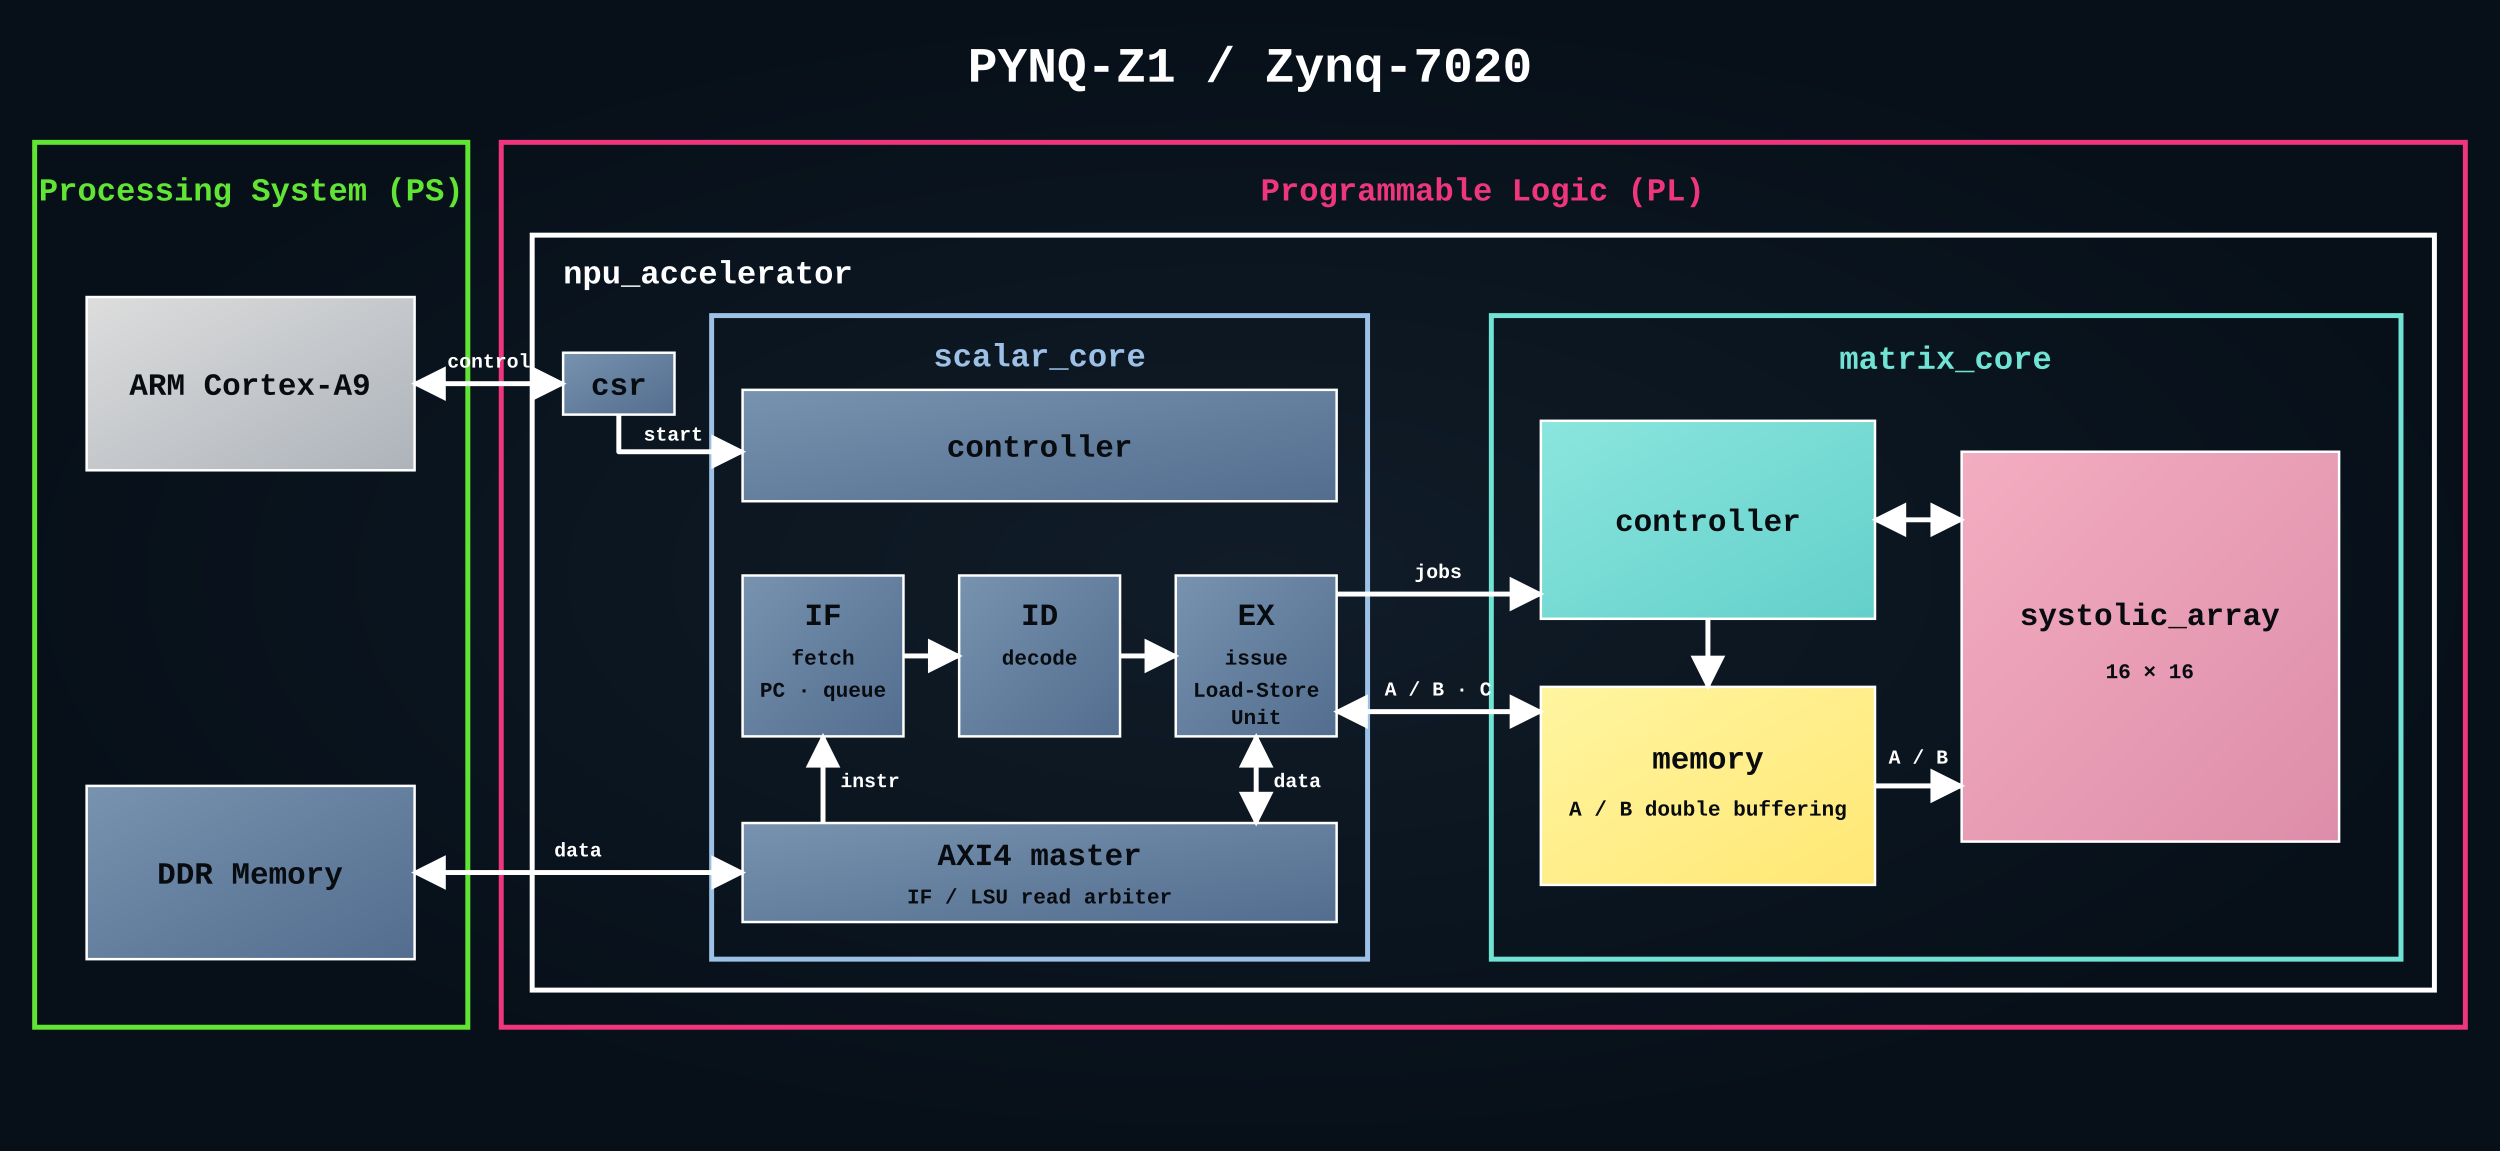
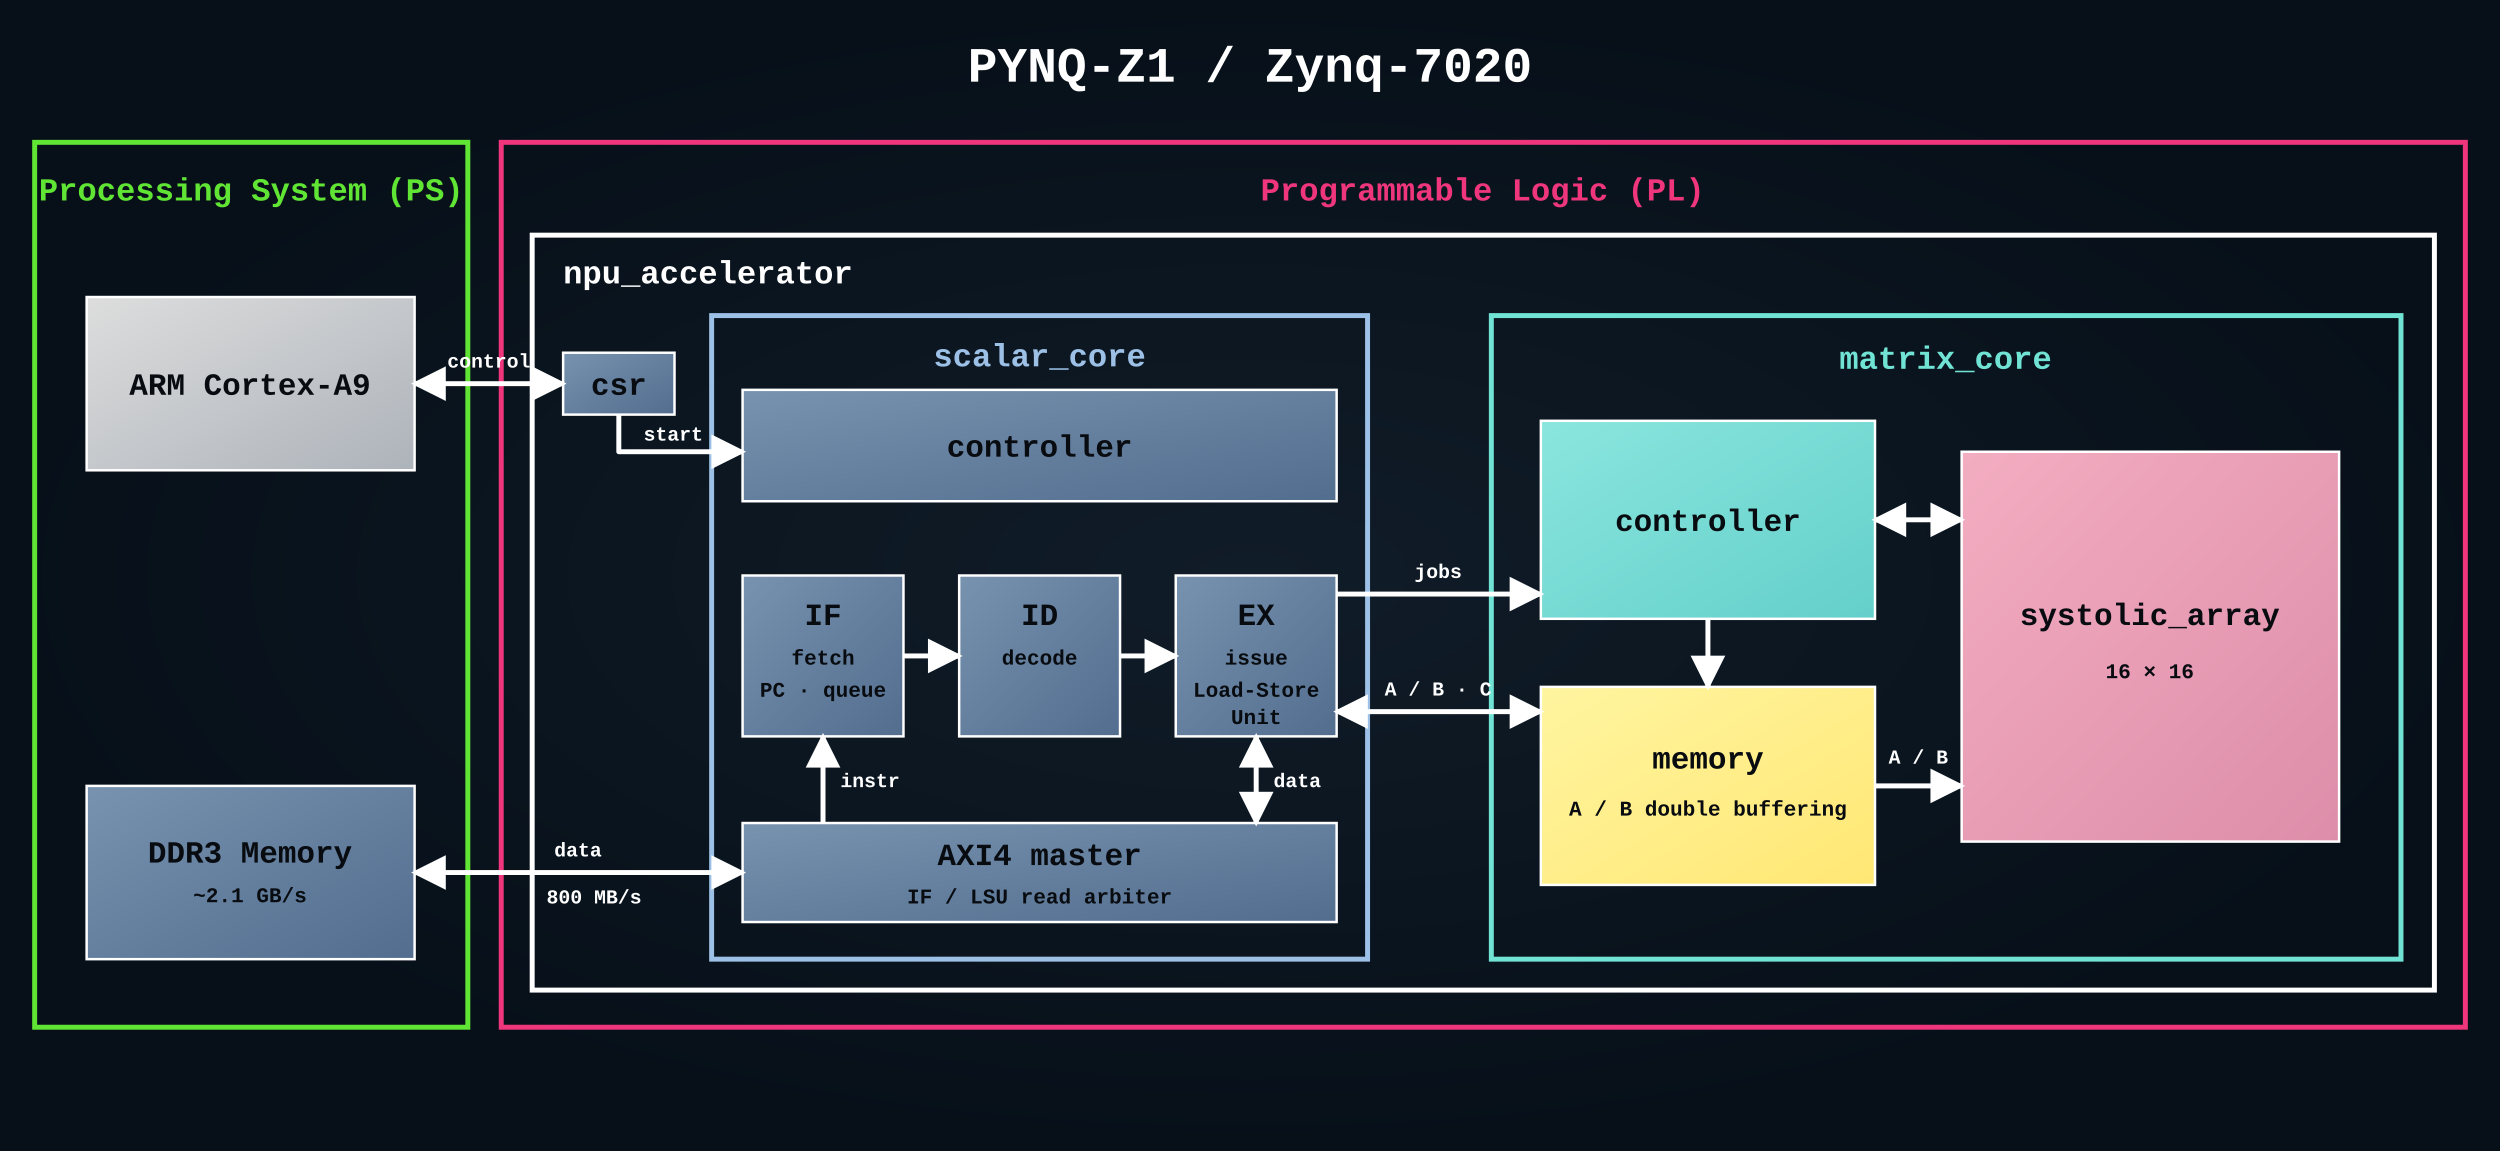
<svg xmlns="http://www.w3.org/2000/svg" viewBox="0 0 2020 930" role="img" aria-labelledby="title desc">
  <defs>
    <radialGradient id="background">
      <stop offset="0" stop-color="#101c28" />
      <stop offset="1" stop-color="#071019" />
    </radialGradient>
    <linearGradient id="silver" x2="1" y2="1">
      <stop offset="0" stop-color="#dddddd" />
      <stop offset="1" stop-color="#adb3ba" />
    </linearGradient>
    <linearGradient id="steel" x2="1" y2="1">
      <stop offset="0" stop-color="#7893af" />
      <stop offset="1" stop-color="#526d8e" />
    </linearGradient>
    <linearGradient id="yellow" x2="1" y2="1">
      <stop offset="0" stop-color="#fff5a0" />
      <stop offset="1" stop-color="#ffe774" />
    </linearGradient>
    <linearGradient id="turquoise" x2="1" y2="1">
      <stop offset="0" stop-color="#8ae6de" />
      <stop offset="1" stop-color="#64cfca" />
    </linearGradient>
    <linearGradient id="rose" x2="1" y2="1">
      <stop offset="0" stop-color="#f3adc1" />
      <stop offset="1" stop-color="#dd8da9" />
    </linearGradient>
    <marker id="arrow" viewBox="0 0 10 10" refX="9" refY="5" markerWidth="7" markerHeight="7" orient="auto-start-reverse">
      <path d="M0 0L10 5 0 10Z" fill="#ffffff" />
    </marker>
    <style>
      .bg { fill:url(#background) }
      .panel { fill:none; stroke-width:4 }
      .card { stroke:#ffffff; stroke-width:2 }
      .silver { fill:url(#silver) }
      .steel { fill:url(#steel) }
      .yellow { fill:url(#yellow) }
      .turquoise { fill:url(#turquoise) }
      .rose { fill:url(#rose) }
      .title { fill:#ffffff; font:700 40px Consolas,"Courier New",monospace }
      .section { font:700 26px Consolas,"Courier New",monospace }
      .module { fill:#080c10; font:700 25px Consolas,"Courier New",monospace }
      .detail { fill:#080c10; font:600 17px Consolas,"Courier New",monospace }
      .label { fill:#ffffff; font:700 16px Consolas,"Courier New",monospace }
      .flow { fill:none; stroke:#ffffff; stroke-width:4; stroke-linejoin:round; marker-end:url(#arrow) }
      .both { marker-start:url(#arrow) }
    </style>
  </defs>
  <rect class="bg" width="2020" height="930" />
  <text class="title" x="1010" y="66" text-anchor="middle">PYNQ-Z1 / Zynq-7020</text>
  <rect class="panel" x="28" y="115" width="350" height="715" stroke="#60e535" />
  <text class="section" x="203" y="162" text-anchor="middle" fill="#60e535">Processing System (PS)</text>
  <rect class="card silver" x="70" y="240" width="265" height="140" />
  <text class="module" x="202" y="319" text-anchor="middle">ARM Cortex-A9</text>
  <rect class="card steel" x="70" y="635" width="265" height="140" />
-   <text class="module" x="202" y="714" text-anchor="middle">DDR Memory</text>
+   <text class="module" x="202" y="697" text-anchor="middle">DDR3 Memory</text>
+   <text class="detail" x="202" y="729" text-anchor="middle">~2.1 GB/s</text>
  <rect class="panel" x="405" y="115" width="1587" height="715" stroke="#ef367c" />
  <text class="section" x="1198" y="162" text-anchor="middle" fill="#ef367c">Programmable Logic (PL)</text>
  <rect class="panel" x="430" y="190" width="1537" height="610" stroke="#ffffff" />
  <text class="section" x="455" y="229" fill="#ffffff">npu_accelerator</text>
  <rect class="card steel" x="455" y="285" width="90" height="50" />
  <text class="module" x="500" y="319" text-anchor="middle">csr</text>
  <rect class="panel" x="575" y="255" width="530" height="520" stroke="#9cc0e6" />
  <text class="section" x="840" y="296" text-anchor="middle" fill="#9cc0e6">scalar_core</text>
  <rect class="card steel" x="600" y="315" width="480" height="90" />
  <text class="module" x="840" y="369" text-anchor="middle">controller</text>
  <rect class="card steel" x="600" y="465" width="130" height="130" />
  <text class="module" x="665" y="505" text-anchor="middle">IF</text>
  <text class="detail" x="665" y="537" text-anchor="middle">fetch</text>
  <text class="detail" x="665" y="563" text-anchor="middle">PC · queue</text>
  <rect class="card steel" x="775" y="465" width="130" height="130" />
  <text class="module" x="840" y="505" text-anchor="middle">ID</text>
  <text class="detail" x="840" y="537" text-anchor="middle">decode</text>
  <rect class="card steel" x="950" y="465" width="130" height="130" />
  <text class="module" x="1015" y="505" text-anchor="middle">EX</text>
  <text class="detail" x="1015" y="537" text-anchor="middle">issue</text>
  <text class="detail" x="1015" y="563" text-anchor="middle">Load-Store</text>
  <text class="detail" x="1015" y="585" text-anchor="middle">Unit</text>
  <rect class="card steel" x="600" y="665" width="480" height="80" />
  <text class="module" x="840" y="699" text-anchor="middle">AXI4 master</text>
  <text class="detail" x="840" y="730" text-anchor="middle">IF / LSU read arbiter</text>
  <rect class="panel" x="1205" y="255" width="735" height="520" stroke="#70e3d4" />
  <text class="section" x="1572" y="298" text-anchor="middle" fill="#70e3d4">matrix_core</text>
  <rect class="card turquoise" x="1245" y="340" width="270" height="160" />
  <text class="module" x="1380" y="429" text-anchor="middle">controller</text>
  <rect class="card yellow" x="1245" y="555" width="270" height="160" />
  <text class="module" x="1380" y="621" text-anchor="middle">memory</text>
  <text class="detail" x="1380" y="659" text-anchor="middle">A / B double buffering</text>
  <rect class="card rose" x="1585" y="365" width="305" height="315" />
  <text class="module" x="1737" y="505" text-anchor="middle">systolic_array</text>
  <text class="detail" x="1737" y="548" text-anchor="middle">16 × 16</text>
  <path class="flow both" d="M335 310H455" />
  <text class="label" x="395" y="297" text-anchor="middle">control</text>
  <path class="flow both" d="M335 705H600" />
  <text class="label" x="467" y="692" text-anchor="middle">data</text>
+   <text class="label" x="480" y="730" text-anchor="middle">800 MB/s</text>
  <path class="flow" d="M500 335V365H600" />
  <text class="label" x="520" y="356">start</text>
  <path class="flow" d="M730 530H775" />
  <path class="flow" d="M905 530H950" />
  <path class="flow" d="M665 665V595" />
  <text class="label" x="679" y="636">instr</text>
  <path class="flow both" d="M1015 595V665" />
  <text class="label" x="1029" y="636">data</text>
  <path class="flow" d="M1080 480H1245" />
  <text class="label" x="1162" y="467" text-anchor="middle">jobs</text>
  <path class="flow both" d="M1080 575H1245" />
  <text class="label" x="1162" y="562" text-anchor="middle">A / B · C</text>
  <path class="flow" d="M1380 500V555" />
  <path class="flow both" d="M1515 420H1585" />
  <path class="flow" d="M1515 635H1585" />
  <text class="label" x="1550" y="617" text-anchor="middle">A / B</text>
</svg>
